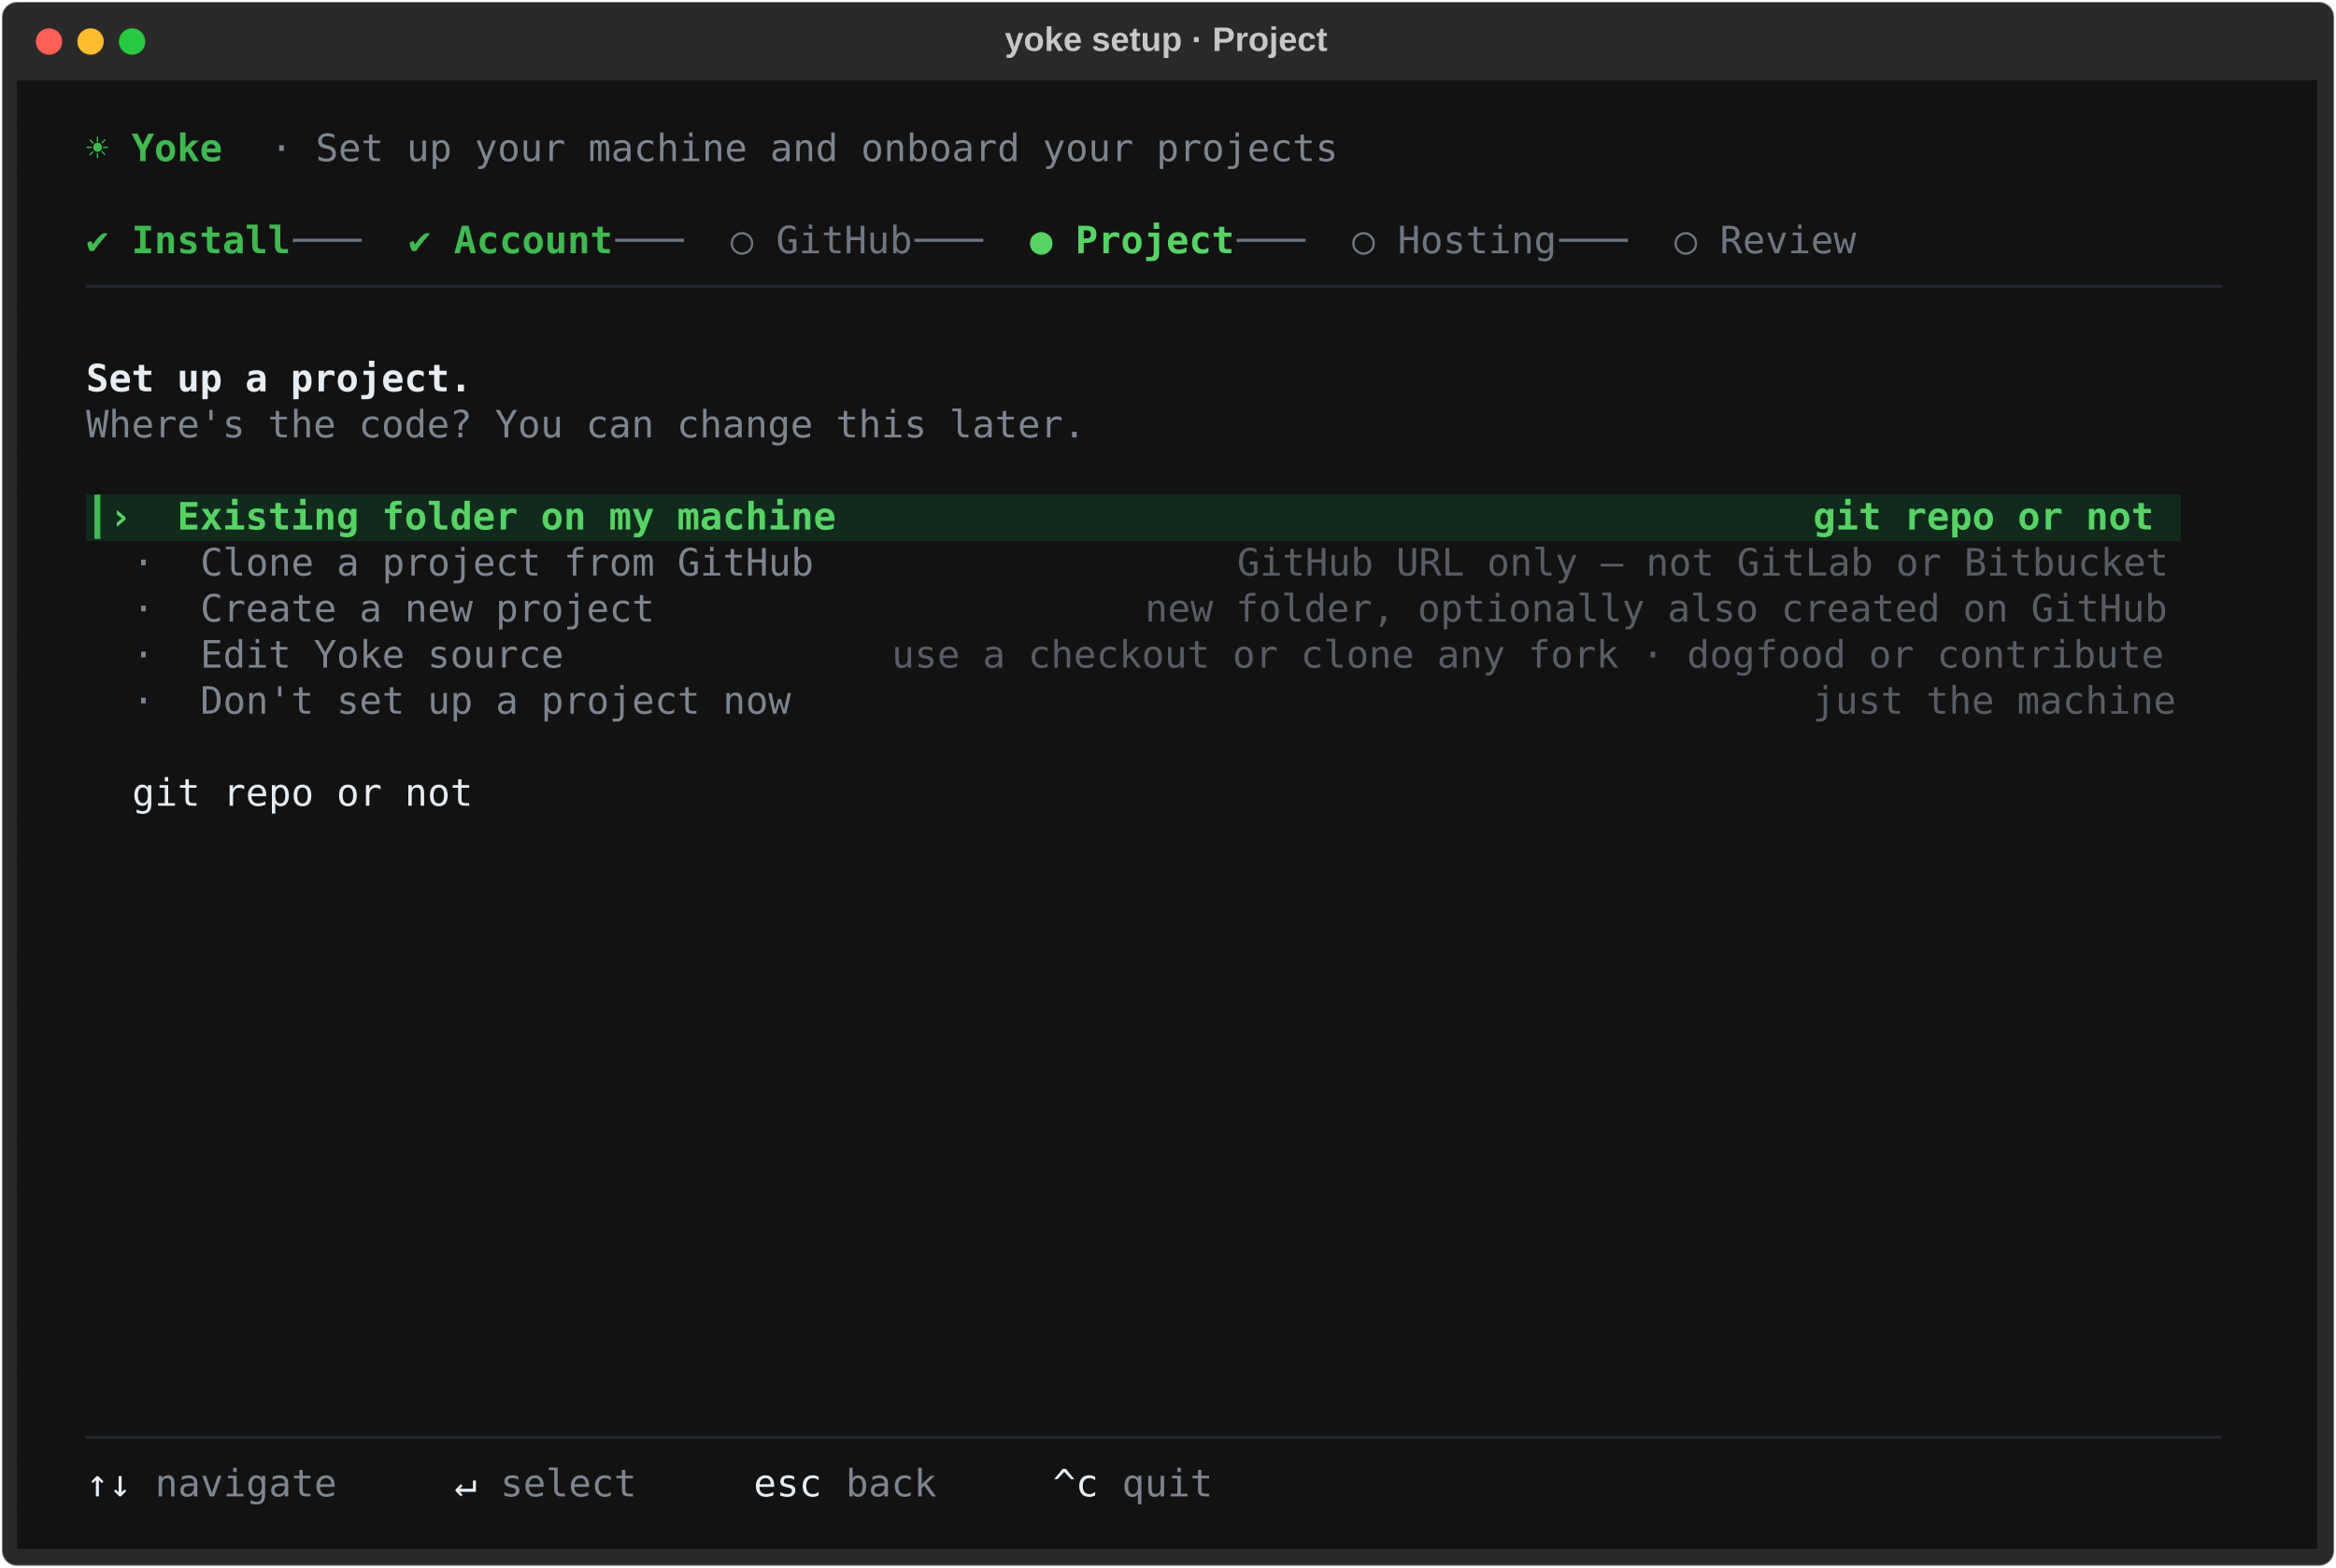
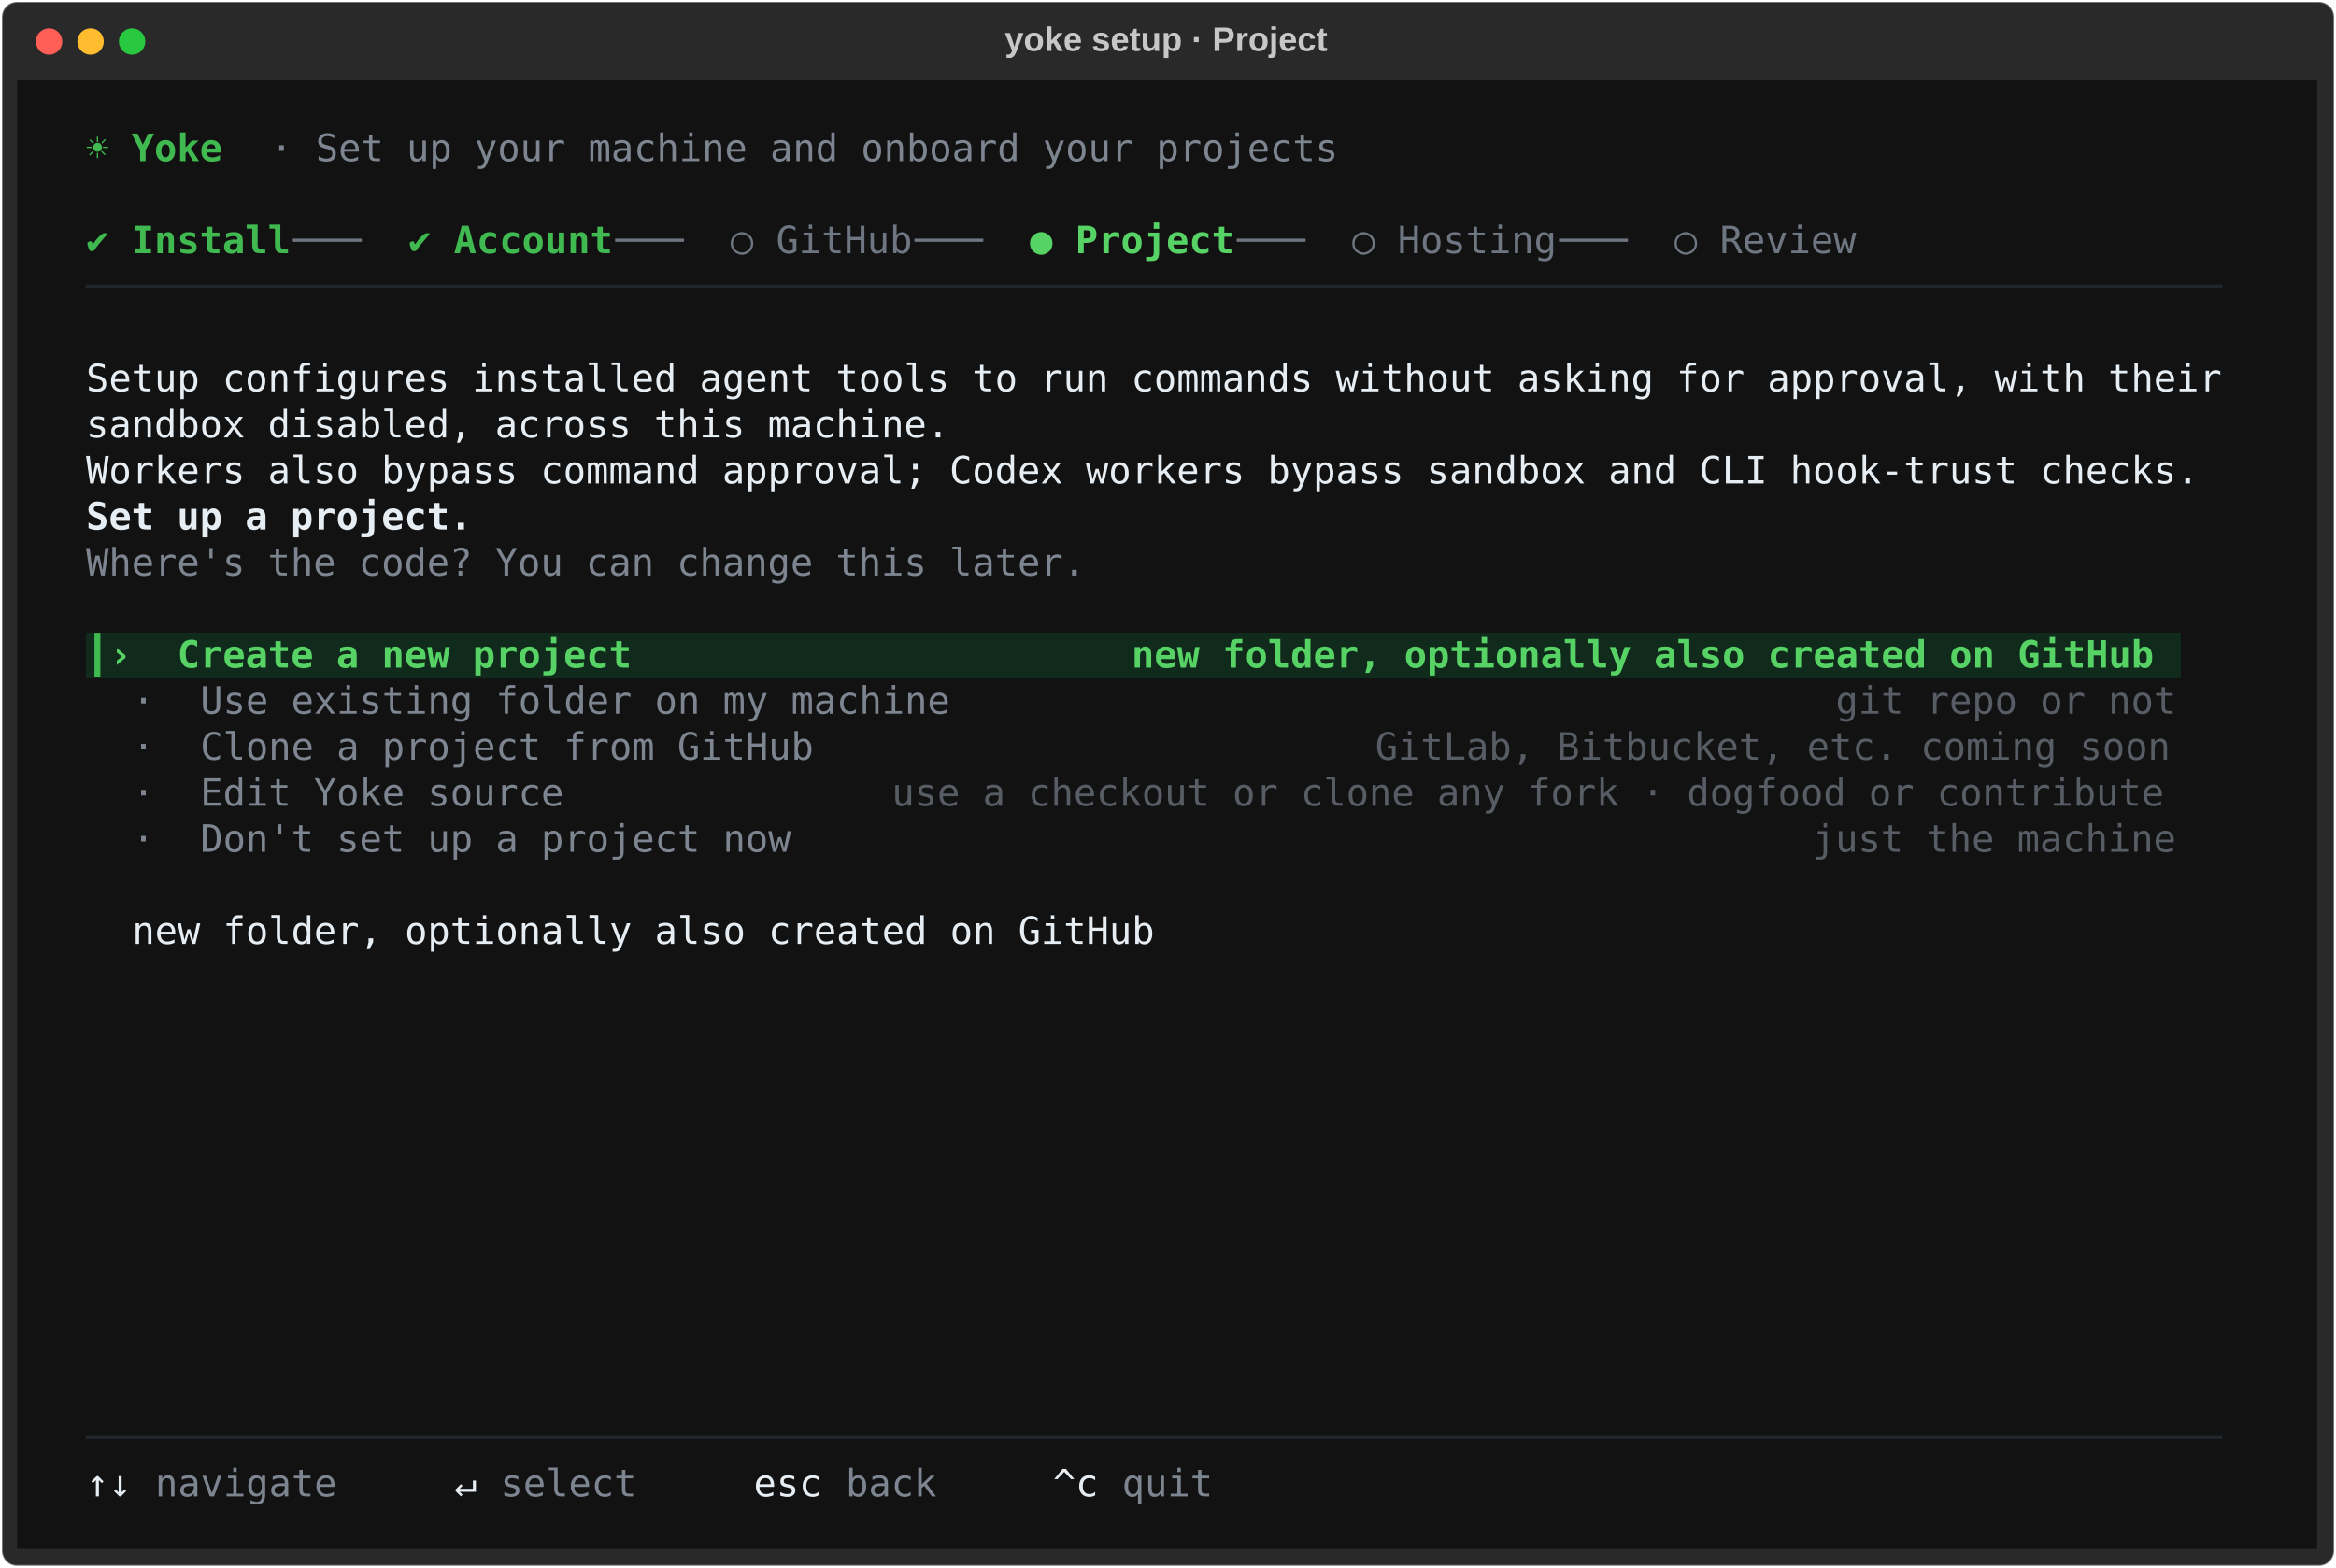
<svg xmlns="http://www.w3.org/2000/svg" class="rich-terminal" viewBox="0 0 1238 830.8">
  <style>

    @font-face {
        font-family: "Fira Code";
        src: local("FiraCode-Regular"),
                url("https://cdnjs.cloudflare.com/ajax/libs/firacode/{{VERSION}}/woff2/FiraCode-Regular.woff2") format("woff2"),
                url("https://cdnjs.cloudflare.com/ajax/libs/firacode/{{VERSION}}/woff/FiraCode-Regular.woff") format("woff");
        font-style: normal;
        font-weight: 400;
    }
    @font-face {
        font-family: "Fira Code";
        src: local("FiraCode-Bold"),
                url("https://cdnjs.cloudflare.com/ajax/libs/firacode/{{VERSION}}/woff2/FiraCode-Bold.woff2") format("woff2"),
                url("https://cdnjs.cloudflare.com/ajax/libs/firacode/{{VERSION}}/woff/FiraCode-Bold.woff") format("woff");
        font-style: bold;
        font-weight: 700;
    }

    .terminal-YOKE-matrix {
        font-family: Fira Code, monospace;
        font-size: 20px;
        line-height: 24.4px;
        font-variant-east-asian: full-width;
    }

    .terminal-YOKE-title {
        font-size: 18px;
        font-weight: bold;
        font-family: arial;
    }

.terminal-YOKE-r2 { fill: #3fb950;font-weight: bold }
.terminal-YOKE-r3 { fill: #e6edf3 }
.terminal-YOKE-r4 { fill: #7d8590 }
.terminal-YOKE-r5 { fill: #6e7681 }
.terminal-YOKE-r6 { fill: #56d364;font-weight: bold }
.terminal-YOKE-r7 { fill: #21262d }
.terminal-YOKE-r8 { fill: #e6edf3;font-weight: bold }
.terminal-YOKE-r9 { fill: #3fb950 }
.terminal-YOKE-r11 { fill: #585d65 }
    </style>
  <defs>
    <clipPath id="terminal-YOKE-clip-terminal">
      <rect x="0" y="0" width="1219.0" height="779.8" />
    </clipPath>
    <clipPath id="terminal-YOKE-line-0">
      <rect x="0" y="1.5" width="1220" height="24.65" />
    </clipPath>
    <clipPath id="terminal-YOKE-line-1">
      <rect x="0" y="25.9" width="1220" height="24.65" />
    </clipPath>
    <clipPath id="terminal-YOKE-line-2">
      <rect x="0" y="50.3" width="1220" height="24.65" />
    </clipPath>
    <clipPath id="terminal-YOKE-line-3">
      <rect x="0" y="74.7" width="1220" height="24.65" />
    </clipPath>
    <clipPath id="terminal-YOKE-line-4">
      <rect x="0" y="99.1" width="1220" height="24.65" />
    </clipPath>
    <clipPath id="terminal-YOKE-line-5">
      <rect x="0" y="123.5" width="1220" height="24.65" />
    </clipPath>
    <clipPath id="terminal-YOKE-line-6">
      <rect x="0" y="147.9" width="1220" height="24.65" />
    </clipPath>
    <clipPath id="terminal-YOKE-line-7">
      <rect x="0" y="172.3" width="1220" height="24.65" />
    </clipPath>
    <clipPath id="terminal-YOKE-line-8">
      <rect x="0" y="196.7" width="1220" height="24.65" />
    </clipPath>
    <clipPath id="terminal-YOKE-line-9">
      <rect x="0" y="221.1" width="1220" height="24.65" />
    </clipPath>
    <clipPath id="terminal-YOKE-line-10">
      <rect x="0" y="245.5" width="1220" height="24.65" />
    </clipPath>
    <clipPath id="terminal-YOKE-line-11">
      <rect x="0" y="269.9" width="1220" height="24.65" />
    </clipPath>
    <clipPath id="terminal-YOKE-line-12">
      <rect x="0" y="294.3" width="1220" height="24.65" />
    </clipPath>
    <clipPath id="terminal-YOKE-line-13">
      <rect x="0" y="318.7" width="1220" height="24.65" />
    </clipPath>
    <clipPath id="terminal-YOKE-line-14">
      <rect x="0" y="343.1" width="1220" height="24.65" />
    </clipPath>
    <clipPath id="terminal-YOKE-line-15">
      <rect x="0" y="367.5" width="1220" height="24.65" />
    </clipPath>
    <clipPath id="terminal-YOKE-line-16">
      <rect x="0" y="391.9" width="1220" height="24.65" />
    </clipPath>
    <clipPath id="terminal-YOKE-line-17">
      <rect x="0" y="416.3" width="1220" height="24.65" />
    </clipPath>
    <clipPath id="terminal-YOKE-line-18">
      <rect x="0" y="440.7" width="1220" height="24.65" />
    </clipPath>
    <clipPath id="terminal-YOKE-line-19">
      <rect x="0" y="465.1" width="1220" height="24.65" />
    </clipPath>
    <clipPath id="terminal-YOKE-line-20">
      <rect x="0" y="489.5" width="1220" height="24.65" />
    </clipPath>
    <clipPath id="terminal-YOKE-line-21">
      <rect x="0" y="513.9" width="1220" height="24.65" />
    </clipPath>
    <clipPath id="terminal-YOKE-line-22">
      <rect x="0" y="538.3" width="1220" height="24.65" />
    </clipPath>
    <clipPath id="terminal-YOKE-line-23">
      <rect x="0" y="562.7" width="1220" height="24.65" />
    </clipPath>
    <clipPath id="terminal-YOKE-line-24">
      <rect x="0" y="587.1" width="1220" height="24.65" />
    </clipPath>
    <clipPath id="terminal-YOKE-line-25">
      <rect x="0" y="611.5" width="1220" height="24.65" />
    </clipPath>
    <clipPath id="terminal-YOKE-line-26">
      <rect x="0" y="635.9" width="1220" height="24.65" />
    </clipPath>
    <clipPath id="terminal-YOKE-line-27">
      <rect x="0" y="660.3" width="1220" height="24.65" />
    </clipPath>
    <clipPath id="terminal-YOKE-line-28">
      <rect x="0" y="684.7" width="1220" height="24.65" />
    </clipPath>
    <clipPath id="terminal-YOKE-line-29">
      <rect x="0" y="709.1" width="1220" height="24.65" />
    </clipPath>
    <clipPath id="terminal-YOKE-line-30">
      <rect x="0" y="733.5" width="1220" height="24.65" />
    </clipPath>
  </defs>
  <rect fill="#292929" stroke="rgba(255,255,255,0.35)" stroke-width="1" x="1" y="1" width="1236" height="828.8" rx="8" />
  <text class="terminal-YOKE-title" fill="#c5c8c6" text-anchor="middle" x="618" y="27">yoke setup · Project</text>
  <g transform="translate(26,22)">
    <circle cx="0" cy="0" r="7" fill="#ff5f57" />
    <circle cx="22" cy="0" r="7" fill="#febc2e" />
    <circle cx="44" cy="0" r="7" fill="#28c840" />
  </g>
  <g transform="translate(9, 41)" clip-path="url(#terminal-YOKE-clip-terminal)">
    <rect fill="#121212" x="0" y="1.5" width="1220" height="24.65" shape-rendering="crispEdges" />
    <rect fill="#121212" x="0" y="25.9" width="36.6" height="24.65" shape-rendering="crispEdges" />
    <rect fill="#121212" x="36.6" y="25.9" width="73.2" height="24.65" shape-rendering="crispEdges" />
    <rect fill="#121212" x="109.8" y="25.9" width="24.4" height="24.65" shape-rendering="crispEdges" />
    <rect fill="#121212" x="134.2" y="25.9" width="573.4" height="24.65" shape-rendering="crispEdges" />
    <rect fill="#121212" x="707.6" y="25.9" width="475.8" height="24.65" shape-rendering="crispEdges" />
    <rect fill="#121212" x="1183.4" y="25.9" width="36.6" height="24.65" shape-rendering="crispEdges" />
    <rect fill="#121212" x="0" y="50.3" width="1220" height="24.65" shape-rendering="crispEdges" />
    <rect fill="#121212" x="0" y="74.7" width="36.6" height="24.65" shape-rendering="crispEdges" />
    <rect fill="#121212" x="36.6" y="74.7" width="109.8" height="24.65" shape-rendering="crispEdges" />
    <rect fill="#121212" x="146.4" y="74.7" width="61" height="24.65" shape-rendering="crispEdges" />
    <rect fill="#121212" x="207.4" y="74.7" width="109.8" height="24.65" shape-rendering="crispEdges" />
    <rect fill="#121212" x="317.2" y="74.7" width="61" height="24.65" shape-rendering="crispEdges" />
    <rect fill="#121212" x="378.2" y="74.7" width="97.6" height="24.65" shape-rendering="crispEdges" />
    <rect fill="#121212" x="475.8" y="74.7" width="61" height="24.65" shape-rendering="crispEdges" />
    <rect fill="#121212" x="536.8" y="74.7" width="109.8" height="24.65" shape-rendering="crispEdges" />
    <rect fill="#121212" x="646.6" y="74.7" width="61" height="24.65" shape-rendering="crispEdges" />
    <rect fill="#121212" x="707.6" y="74.7" width="109.8" height="24.65" shape-rendering="crispEdges" />
    <rect fill="#121212" x="817.4" y="74.7" width="61" height="24.65" shape-rendering="crispEdges" />
    <rect fill="#121212" x="878.4" y="74.7" width="97.6" height="24.65" shape-rendering="crispEdges" />
    <rect fill="#121212" x="976" y="74.7" width="207.4" height="24.65" shape-rendering="crispEdges" />
    <rect fill="#121212" x="1183.4" y="74.7" width="36.6" height="24.65" shape-rendering="crispEdges" />
    <rect fill="#121212" x="0" y="99.1" width="36.6" height="24.65" shape-rendering="crispEdges" />
    <rect fill="#121212" x="36.6" y="99.1" width="1146.8" height="24.65" shape-rendering="crispEdges" />
    <rect fill="#121212" x="1183.4" y="99.1" width="36.6" height="24.65" shape-rendering="crispEdges" />
    <rect fill="#121212" x="0" y="123.5" width="1220" height="24.65" shape-rendering="crispEdges" />
    <rect fill="#121212" x="0" y="147.9" width="36.6" height="24.65" shape-rendering="crispEdges" />
-     <rect fill="#121212" x="36.6" y="147.9" width="207.4" height="24.65" shape-rendering="crispEdges" />
-     <rect fill="#121212" x="244" y="147.9" width="939.4" height="24.65" shape-rendering="crispEdges" />
+     <rect fill="#121212" x="36.6" y="147.9" width="1146.8" height="24.65" shape-rendering="crispEdges" />
    <rect fill="#121212" x="1183.4" y="147.9" width="36.6" height="24.65" shape-rendering="crispEdges" />
    <rect fill="#121212" x="0" y="172.3" width="36.6" height="24.65" shape-rendering="crispEdges" />
-     <rect fill="#121212" x="36.6" y="172.3" width="536.8" height="24.65" shape-rendering="crispEdges" />
-     <rect fill="#121212" x="573.4" y="172.3" width="610" height="24.65" shape-rendering="crispEdges" />
+     <rect fill="#121212" x="36.6" y="172.3" width="463.6" height="24.65" shape-rendering="crispEdges" />
+     <rect fill="#121212" x="500.2" y="172.3" width="683.2" height="24.65" shape-rendering="crispEdges" />
    <rect fill="#121212" x="1183.4" y="172.3" width="36.6" height="24.65" shape-rendering="crispEdges" />
    <rect fill="#121212" x="0" y="196.7" width="36.6" height="24.65" shape-rendering="crispEdges" />
-     <rect fill="#121212" x="36.6" y="196.7" width="0" height="24.65" shape-rendering="crispEdges" />
-     <rect fill="#121212" x="36.6" y="196.7" width="1146.8" height="24.65" shape-rendering="crispEdges" />
+     <rect fill="#121212" x="36.6" y="196.7" width="1134.6" height="24.65" shape-rendering="crispEdges" />
+     <rect fill="#121212" x="1171.2" y="196.7" width="12.2" height="24.65" shape-rendering="crispEdges" />
    <rect fill="#121212" x="1183.4" y="196.7" width="36.6" height="24.65" shape-rendering="crispEdges" />
    <rect fill="#121212" x="0" y="221.1" width="36.6" height="24.65" shape-rendering="crispEdges" />
-     <rect fill="#102a1c" x="36.6" y="221.1" width="12.2" height="24.65" shape-rendering="crispEdges" />
-     <rect fill="#102a1c" x="48.8" y="221.1" width="1098" height="24.65" shape-rendering="crispEdges" />
-     <rect fill="#121212" x="1146.8" y="221.1" width="36.6" height="24.65" shape-rendering="crispEdges" />
+     <rect fill="#121212" x="36.6" y="221.1" width="207.4" height="24.65" shape-rendering="crispEdges" />
+     <rect fill="#121212" x="244" y="221.1" width="939.4" height="24.65" shape-rendering="crispEdges" />
    <rect fill="#121212" x="1183.4" y="221.1" width="36.6" height="24.65" shape-rendering="crispEdges" />
    <rect fill="#121212" x="0" y="245.5" width="36.6" height="24.65" shape-rendering="crispEdges" />
-     <rect fill="#121212" x="36.6" y="245.5" width="12.2" height="24.65" shape-rendering="crispEdges" />
-     <rect fill="#121212" x="48.8" y="245.5" width="12.2" height="24.65" shape-rendering="crispEdges" />
-     <rect fill="#121212" x="61" y="245.5" width="585.6" height="24.65" shape-rendering="crispEdges" />
-     <rect fill="#121212" x="646.6" y="245.5" width="500.2" height="24.65" shape-rendering="crispEdges" />
-     <rect fill="#121212" x="1146.8" y="245.5" width="36.6" height="24.65" shape-rendering="crispEdges" />
+     <rect fill="#121212" x="36.6" y="245.5" width="536.8" height="24.65" shape-rendering="crispEdges" />
+     <rect fill="#121212" x="573.4" y="245.5" width="610" height="24.65" shape-rendering="crispEdges" />
    <rect fill="#121212" x="1183.4" y="245.5" width="36.6" height="24.65" shape-rendering="crispEdges" />
    <rect fill="#121212" x="0" y="269.9" width="36.6" height="24.65" shape-rendering="crispEdges" />
-     <rect fill="#121212" x="36.6" y="269.9" width="12.2" height="24.65" shape-rendering="crispEdges" />
-     <rect fill="#121212" x="48.8" y="269.9" width="12.2" height="24.65" shape-rendering="crispEdges" />
-     <rect fill="#121212" x="61" y="269.9" width="536.8" height="24.65" shape-rendering="crispEdges" />
-     <rect fill="#121212" x="597.8" y="269.9" width="549" height="24.65" shape-rendering="crispEdges" />
-     <rect fill="#121212" x="1146.8" y="269.9" width="36.6" height="24.65" shape-rendering="crispEdges" />
+     <rect fill="#121212" x="36.6" y="269.9" width="0" height="24.65" shape-rendering="crispEdges" />
+     <rect fill="#121212" x="36.6" y="269.9" width="1146.8" height="24.65" shape-rendering="crispEdges" />
    <rect fill="#121212" x="1183.4" y="269.9" width="36.6" height="24.65" shape-rendering="crispEdges" />
    <rect fill="#121212" x="0" y="294.3" width="36.6" height="24.65" shape-rendering="crispEdges" />
-     <rect fill="#121212" x="36.6" y="294.3" width="12.2" height="24.65" shape-rendering="crispEdges" />
-     <rect fill="#121212" x="48.8" y="294.3" width="12.2" height="24.65" shape-rendering="crispEdges" />
-     <rect fill="#121212" x="61" y="294.3" width="402.6" height="24.65" shape-rendering="crispEdges" />
-     <rect fill="#121212" x="463.6" y="294.3" width="683.2" height="24.65" shape-rendering="crispEdges" />
+     <rect fill="#102a1c" x="36.6" y="294.3" width="12.2" height="24.65" shape-rendering="crispEdges" />
+     <rect fill="#102a1c" x="48.8" y="294.3" width="1098" height="24.65" shape-rendering="crispEdges" />
    <rect fill="#121212" x="1146.8" y="294.3" width="36.6" height="24.65" shape-rendering="crispEdges" />
    <rect fill="#121212" x="1183.4" y="294.3" width="36.6" height="24.65" shape-rendering="crispEdges" />
    <rect fill="#121212" x="0" y="318.7" width="36.6" height="24.65" shape-rendering="crispEdges" />
    <rect fill="#121212" x="36.6" y="318.7" width="12.2" height="24.65" shape-rendering="crispEdges" />
    <rect fill="#121212" x="48.8" y="318.7" width="12.2" height="24.65" shape-rendering="crispEdges" />
-     <rect fill="#121212" x="61" y="318.7" width="890.6" height="24.65" shape-rendering="crispEdges" />
-     <rect fill="#121212" x="951.6" y="318.7" width="195.2" height="24.65" shape-rendering="crispEdges" />
+     <rect fill="#121212" x="61" y="318.7" width="902.8" height="24.65" shape-rendering="crispEdges" />
+     <rect fill="#121212" x="963.8" y="318.7" width="183" height="24.65" shape-rendering="crispEdges" />
    <rect fill="#121212" x="1146.8" y="318.7" width="36.6" height="24.65" shape-rendering="crispEdges" />
    <rect fill="#121212" x="1183.4" y="318.7" width="36.6" height="24.65" shape-rendering="crispEdges" />
    <rect fill="#121212" x="0" y="343.1" width="36.6" height="24.65" shape-rendering="crispEdges" />
-     <rect fill="#121212" x="36.6" y="343.1" width="1110.2" height="24.65" shape-rendering="crispEdges" />
+     <rect fill="#121212" x="36.6" y="343.1" width="12.2" height="24.65" shape-rendering="crispEdges" />
+     <rect fill="#121212" x="48.8" y="343.1" width="12.2" height="24.65" shape-rendering="crispEdges" />
+     <rect fill="#121212" x="61" y="343.1" width="658.8" height="24.65" shape-rendering="crispEdges" />
+     <rect fill="#121212" x="719.8" y="343.1" width="427" height="24.65" shape-rendering="crispEdges" />
    <rect fill="#121212" x="1146.8" y="343.1" width="36.6" height="24.65" shape-rendering="crispEdges" />
    <rect fill="#121212" x="1183.4" y="343.1" width="36.6" height="24.65" shape-rendering="crispEdges" />
    <rect fill="#121212" x="0" y="367.5" width="36.6" height="24.65" shape-rendering="crispEdges" />
-     <rect fill="#121212" x="36.6" y="367.5" width="24.4" height="24.65" shape-rendering="crispEdges" />
-     <rect fill="#121212" x="61" y="367.5" width="183" height="24.65" shape-rendering="crispEdges" />
-     <rect fill="#121212" x="244" y="367.5" width="866.2" height="24.65" shape-rendering="crispEdges" />
-     <rect fill="#121212" x="1110.2" y="367.5" width="36.6" height="24.65" shape-rendering="crispEdges" />
+     <rect fill="#121212" x="36.6" y="367.5" width="12.2" height="24.65" shape-rendering="crispEdges" />
+     <rect fill="#121212" x="48.8" y="367.5" width="12.2" height="24.65" shape-rendering="crispEdges" />
+     <rect fill="#121212" x="61" y="367.5" width="402.6" height="24.65" shape-rendering="crispEdges" />
+     <rect fill="#121212" x="463.6" y="367.5" width="683.2" height="24.65" shape-rendering="crispEdges" />
    <rect fill="#121212" x="1146.8" y="367.5" width="36.6" height="24.65" shape-rendering="crispEdges" />
    <rect fill="#121212" x="1183.4" y="367.5" width="36.6" height="24.65" shape-rendering="crispEdges" />
    <rect fill="#121212" x="0" y="391.9" width="36.6" height="24.65" shape-rendering="crispEdges" />
-     <rect fill="#121212" x="36.6" y="391.9" width="1146.8" height="24.65" shape-rendering="crispEdges" />
+     <rect fill="#121212" x="36.6" y="391.9" width="12.2" height="24.65" shape-rendering="crispEdges" />
+     <rect fill="#121212" x="48.8" y="391.9" width="12.2" height="24.65" shape-rendering="crispEdges" />
+     <rect fill="#121212" x="61" y="391.9" width="890.6" height="24.65" shape-rendering="crispEdges" />
+     <rect fill="#121212" x="951.6" y="391.9" width="195.2" height="24.65" shape-rendering="crispEdges" />
+     <rect fill="#121212" x="1146.8" y="391.9" width="36.6" height="24.65" shape-rendering="crispEdges" />
    <rect fill="#121212" x="1183.4" y="391.9" width="36.6" height="24.65" shape-rendering="crispEdges" />
    <rect fill="#121212" x="0" y="416.3" width="36.6" height="24.65" shape-rendering="crispEdges" />
-     <rect fill="#121212" x="36.6" y="416.3" width="1146.8" height="24.65" shape-rendering="crispEdges" />
+     <rect fill="#121212" x="36.6" y="416.3" width="1110.2" height="24.65" shape-rendering="crispEdges" />
+     <rect fill="#121212" x="1146.8" y="416.3" width="36.6" height="24.65" shape-rendering="crispEdges" />
    <rect fill="#121212" x="1183.4" y="416.3" width="36.6" height="24.65" shape-rendering="crispEdges" />
    <rect fill="#121212" x="0" y="440.7" width="36.6" height="24.65" shape-rendering="crispEdges" />
-     <rect fill="#121212" x="36.6" y="440.7" width="1146.8" height="24.65" shape-rendering="crispEdges" />
+     <rect fill="#121212" x="36.6" y="440.7" width="24.4" height="24.65" shape-rendering="crispEdges" />
+     <rect fill="#121212" x="61" y="440.7" width="549" height="24.65" shape-rendering="crispEdges" />
+     <rect fill="#121212" x="610" y="440.7" width="500.2" height="24.65" shape-rendering="crispEdges" />
+     <rect fill="#121212" x="1110.2" y="440.7" width="36.6" height="24.65" shape-rendering="crispEdges" />
+     <rect fill="#121212" x="1146.8" y="440.7" width="36.6" height="24.65" shape-rendering="crispEdges" />
    <rect fill="#121212" x="1183.4" y="440.7" width="36.6" height="24.65" shape-rendering="crispEdges" />
    <rect fill="#121212" x="0" y="465.1" width="36.6" height="24.65" shape-rendering="crispEdges" />
    <rect fill="#121212" x="36.6" y="465.1" width="1146.8" height="24.65" shape-rendering="crispEdges" />
    <rect fill="#121212" x="1183.4" y="465.1" width="36.6" height="24.65" shape-rendering="crispEdges" />
    <rect fill="#121212" x="0" y="489.5" width="36.6" height="24.65" shape-rendering="crispEdges" />
    <rect fill="#121212" x="36.6" y="489.5" width="1146.8" height="24.65" shape-rendering="crispEdges" />
    <rect fill="#121212" x="1183.4" y="489.5" width="36.6" height="24.65" shape-rendering="crispEdges" />
    <rect fill="#121212" x="0" y="513.9" width="36.6" height="24.65" shape-rendering="crispEdges" />
    <rect fill="#121212" x="36.6" y="513.9" width="1146.8" height="24.65" shape-rendering="crispEdges" />
    <rect fill="#121212" x="1183.4" y="513.9" width="36.6" height="24.65" shape-rendering="crispEdges" />
    <rect fill="#121212" x="0" y="538.3" width="36.6" height="24.65" shape-rendering="crispEdges" />
    <rect fill="#121212" x="36.6" y="538.3" width="1146.8" height="24.65" shape-rendering="crispEdges" />
    <rect fill="#121212" x="1183.4" y="538.3" width="36.6" height="24.65" shape-rendering="crispEdges" />
    <rect fill="#121212" x="0" y="562.7" width="36.6" height="24.65" shape-rendering="crispEdges" />
    <rect fill="#121212" x="36.6" y="562.7" width="1146.8" height="24.65" shape-rendering="crispEdges" />
    <rect fill="#121212" x="1183.4" y="562.7" width="36.6" height="24.65" shape-rendering="crispEdges" />
    <rect fill="#121212" x="0" y="587.1" width="36.6" height="24.65" shape-rendering="crispEdges" />
    <rect fill="#121212" x="36.6" y="587.1" width="1146.8" height="24.65" shape-rendering="crispEdges" />
    <rect fill="#121212" x="1183.4" y="587.1" width="36.6" height="24.65" shape-rendering="crispEdges" />
    <rect fill="#121212" x="0" y="611.5" width="36.6" height="24.65" shape-rendering="crispEdges" />
    <rect fill="#121212" x="36.6" y="611.5" width="1146.8" height="24.65" shape-rendering="crispEdges" />
    <rect fill="#121212" x="1183.4" y="611.5" width="36.6" height="24.65" shape-rendering="crispEdges" />
    <rect fill="#121212" x="0" y="635.9" width="36.6" height="24.65" shape-rendering="crispEdges" />
    <rect fill="#121212" x="36.6" y="635.9" width="1146.8" height="24.65" shape-rendering="crispEdges" />
    <rect fill="#121212" x="1183.4" y="635.9" width="36.6" height="24.65" shape-rendering="crispEdges" />
    <rect fill="#121212" x="0" y="660.3" width="36.6" height="24.65" shape-rendering="crispEdges" />
    <rect fill="#121212" x="36.6" y="660.3" width="1146.8" height="24.65" shape-rendering="crispEdges" />
    <rect fill="#121212" x="1183.4" y="660.3" width="36.6" height="24.65" shape-rendering="crispEdges" />
    <rect fill="#121212" x="0" y="684.7" width="36.6" height="24.65" shape-rendering="crispEdges" />
    <rect fill="#121212" x="36.6" y="684.7" width="1146.8" height="24.65" shape-rendering="crispEdges" />
    <rect fill="#121212" x="1183.4" y="684.7" width="36.6" height="24.65" shape-rendering="crispEdges" />
    <rect fill="#121212" x="0" y="709.1" width="36.6" height="24.65" shape-rendering="crispEdges" />
    <rect fill="#121212" x="36.6" y="709.1" width="1146.8" height="24.65" shape-rendering="crispEdges" />
    <rect fill="#121212" x="1183.4" y="709.1" width="36.6" height="24.65" shape-rendering="crispEdges" />
    <rect fill="#121212" x="0" y="733.5" width="36.6" height="24.65" shape-rendering="crispEdges" />
    <rect fill="#121212" x="36.6" y="733.5" width="24.4" height="24.65" shape-rendering="crispEdges" />
    <rect fill="#121212" x="61" y="733.5" width="12.2" height="24.65" shape-rendering="crispEdges" />
    <rect fill="#121212" x="73.2" y="733.5" width="97.6" height="24.65" shape-rendering="crispEdges" />
    <rect fill="#121212" x="170.8" y="733.5" width="61" height="24.65" shape-rendering="crispEdges" />
    <rect fill="#121212" x="231.8" y="733.5" width="12.2" height="24.65" shape-rendering="crispEdges" />
    <rect fill="#121212" x="244" y="733.5" width="12.2" height="24.65" shape-rendering="crispEdges" />
    <rect fill="#121212" x="256.2" y="733.5" width="73.2" height="24.65" shape-rendering="crispEdges" />
    <rect fill="#121212" x="329.4" y="733.5" width="61" height="24.65" shape-rendering="crispEdges" />
    <rect fill="#121212" x="390.4" y="733.5" width="36.6" height="24.65" shape-rendering="crispEdges" />
    <rect fill="#121212" x="427" y="733.5" width="12.2" height="24.65" shape-rendering="crispEdges" />
    <rect fill="#121212" x="439.2" y="733.5" width="48.8" height="24.65" shape-rendering="crispEdges" />
    <rect fill="#121212" x="488" y="733.5" width="61" height="24.65" shape-rendering="crispEdges" />
    <rect fill="#121212" x="549" y="733.5" width="24.4" height="24.65" shape-rendering="crispEdges" />
    <rect fill="#121212" x="573.4" y="733.5" width="12.2" height="24.65" shape-rendering="crispEdges" />
    <rect fill="#121212" x="585.6" y="733.5" width="48.8" height="24.65" shape-rendering="crispEdges" />
    <rect fill="#121212" x="634.4" y="733.5" width="549" height="24.65" shape-rendering="crispEdges" />
    <rect fill="#121212" x="1183.4" y="733.5" width="36.6" height="24.65" shape-rendering="crispEdges" />
    <rect fill="#121212" x="0" y="757.9" width="1220" height="24.65" shape-rendering="crispEdges" />
    <g class="terminal-YOKE-matrix">
      <text class="terminal-YOKE-r2" x="36.6" y="44.4" textLength="73.2" clip-path="url(#terminal-YOKE-line-1)">☀ Yoke</text>
      <text class="terminal-YOKE-r4" x="134.2" y="44.4" textLength="573.4" clip-path="url(#terminal-YOKE-line-1)">· Set up your machine and onboard your projects</text>
      <text class="terminal-YOKE-r2" x="36.6" y="93.2" textLength="109.8" clip-path="url(#terminal-YOKE-line-3)">✔ Install</text>
      <text class="terminal-YOKE-r5" x="146.4" y="93.2" textLength="61" clip-path="url(#terminal-YOKE-line-3)"> ─── </text>
      <text class="terminal-YOKE-r2" x="207.4" y="93.2" textLength="109.8" clip-path="url(#terminal-YOKE-line-3)">✔ Account</text>
      <text class="terminal-YOKE-r5" x="317.2" y="93.2" textLength="61" clip-path="url(#terminal-YOKE-line-3)"> ─── </text>
      <text class="terminal-YOKE-r5" x="378.2" y="93.2" textLength="97.6" clip-path="url(#terminal-YOKE-line-3)">○ GitHub</text>
      <text class="terminal-YOKE-r5" x="475.8" y="93.2" textLength="61" clip-path="url(#terminal-YOKE-line-3)"> ─── </text>
      <text class="terminal-YOKE-r6" x="536.8" y="93.2" textLength="109.8" clip-path="url(#terminal-YOKE-line-3)">● Project</text>
      <text class="terminal-YOKE-r5" x="646.6" y="93.2" textLength="61" clip-path="url(#terminal-YOKE-line-3)"> ─── </text>
      <text class="terminal-YOKE-r5" x="707.6" y="93.2" textLength="109.8" clip-path="url(#terminal-YOKE-line-3)">○ Hosting</text>
      <text class="terminal-YOKE-r5" x="817.4" y="93.2" textLength="61" clip-path="url(#terminal-YOKE-line-3)"> ─── </text>
      <text class="terminal-YOKE-r5" x="878.4" y="93.2" textLength="97.6" clip-path="url(#terminal-YOKE-line-3)">○ Review</text>
      <text class="terminal-YOKE-r7" x="36.6" y="117.6" textLength="1146.8" clip-path="url(#terminal-YOKE-line-4)">──────────────────────────────────────────────────────────────────────────────────────────────</text>
-       <text class="terminal-YOKE-r8" x="36.6" y="166.4" textLength="207.4" clip-path="url(#terminal-YOKE-line-6)">Set up a project.</text>
-       <text class="terminal-YOKE-r4" x="36.6" y="190.8" textLength="536.8" clip-path="url(#terminal-YOKE-line-7)">Where's the code? You can change this later.</text>
-       <text class="terminal-YOKE-r9" x="36.6" y="239.6" textLength="12.2" clip-path="url(#terminal-YOKE-line-9)">┃</text>
-       <text class="terminal-YOKE-r6" x="48.8" y="239.6" textLength="1098" clip-path="url(#terminal-YOKE-line-9)">›  Existing folder on my machine                                           git repo or not</text>
-       <text class="terminal-YOKE-r4" x="61" y="264" textLength="585.6" clip-path="url(#terminal-YOKE-line-10)">·  Clone a project from GitHub                  </text>
-       <text class="terminal-YOKE-r11" x="646.6" y="264" textLength="500.2" clip-path="url(#terminal-YOKE-line-10)">GitHub URL only — not GitLab or Bitbucket</text>
-       <text class="terminal-YOKE-r4" x="61" y="288.4" textLength="536.8" clip-path="url(#terminal-YOKE-line-11)">·  Create a new project                     </text>
-       <text class="terminal-YOKE-r11" x="597.8" y="288.4" textLength="549" clip-path="url(#terminal-YOKE-line-11)">new folder, optionally also created on GitHub</text>
-       <text class="terminal-YOKE-r4" x="61" y="312.8" textLength="402.6" clip-path="url(#terminal-YOKE-line-12)">·  Edit Yoke source              </text>
-       <text class="terminal-YOKE-r11" x="463.6" y="312.8" textLength="683.2" clip-path="url(#terminal-YOKE-line-12)">use a checkout or clone any fork · dogfood or contribute</text>
-       <text class="terminal-YOKE-r4" x="61" y="337.2" textLength="890.6" clip-path="url(#terminal-YOKE-line-13)">·  Don't set up a project now                                            </text>
-       <text class="terminal-YOKE-r11" x="951.6" y="337.2" textLength="195.2" clip-path="url(#terminal-YOKE-line-13)">just the machine</text>
-       <text class="terminal-YOKE-r3" x="61" y="386" textLength="183" clip-path="url(#terminal-YOKE-line-15)">git repo or not</text>
+       <text class="terminal-YOKE-r3" x="36.6" y="166.4" textLength="1146.8" clip-path="url(#terminal-YOKE-line-6)">Setup configures installed agent tools to run commands without asking for approval, with their</text>
+       <text class="terminal-YOKE-r3" x="36.6" y="190.8" textLength="463.6" clip-path="url(#terminal-YOKE-line-7)">sandbox disabled, across this machine.</text>
+       <text class="terminal-YOKE-r3" x="36.6" y="215.2" textLength="1134.6" clip-path="url(#terminal-YOKE-line-8)">Workers also bypass command approval; Codex workers bypass sandbox and CLI hook-trust checks.</text>
+       <text class="terminal-YOKE-r8" x="36.6" y="239.6" textLength="207.4" clip-path="url(#terminal-YOKE-line-9)">Set up a project.</text>
+       <text class="terminal-YOKE-r4" x="36.6" y="264" textLength="536.8" clip-path="url(#terminal-YOKE-line-10)">Where's the code? You can change this later.</text>
+       <text class="terminal-YOKE-r9" x="36.6" y="312.8" textLength="12.2" clip-path="url(#terminal-YOKE-line-12)">┃</text>
+       <text class="terminal-YOKE-r6" x="48.8" y="312.8" textLength="1098" clip-path="url(#terminal-YOKE-line-12)">›  Create a new project                      new folder, optionally also created on GitHub</text>
+       <text class="terminal-YOKE-r4" x="61" y="337.2" textLength="902.8" clip-path="url(#terminal-YOKE-line-13)">·  Use existing folder on my machine                                      </text>
+       <text class="terminal-YOKE-r11" x="963.8" y="337.2" textLength="183" clip-path="url(#terminal-YOKE-line-13)">git repo or not</text>
+       <text class="terminal-YOKE-r4" x="61" y="361.6" textLength="658.8" clip-path="url(#terminal-YOKE-line-14)">·  Clone a project from GitHub                        </text>
+       <text class="terminal-YOKE-r11" x="719.8" y="361.6" textLength="427" clip-path="url(#terminal-YOKE-line-14)">GitLab, Bitbucket, etc. coming soon</text>
+       <text class="terminal-YOKE-r4" x="61" y="386" textLength="402.6" clip-path="url(#terminal-YOKE-line-15)">·  Edit Yoke source              </text>
+       <text class="terminal-YOKE-r11" x="463.6" y="386" textLength="683.2" clip-path="url(#terminal-YOKE-line-15)">use a checkout or clone any fork · dogfood or contribute</text>
+       <text class="terminal-YOKE-r4" x="61" y="410.4" textLength="890.6" clip-path="url(#terminal-YOKE-line-16)">·  Don't set up a project now                                            </text>
+       <text class="terminal-YOKE-r11" x="951.6" y="410.4" textLength="195.2" clip-path="url(#terminal-YOKE-line-16)">just the machine</text>
+       <text class="terminal-YOKE-r3" x="61" y="459.2" textLength="549" clip-path="url(#terminal-YOKE-line-18)">new folder, optionally also created on GitHub</text>
      <text class="terminal-YOKE-r7" x="36.6" y="727.6" textLength="1146.8" clip-path="url(#terminal-YOKE-line-29)">──────────────────────────────────────────────────────────────────────────────────────────────</text>
      <text class="terminal-YOKE-r3" x="36.6" y="752" textLength="24.4" clip-path="url(#terminal-YOKE-line-30)">↑↓</text>
      <text class="terminal-YOKE-r4" x="73.2" y="752" textLength="97.6" clip-path="url(#terminal-YOKE-line-30)">navigate</text>
      <text class="terminal-YOKE-r3" x="231.8" y="752" textLength="12.2" clip-path="url(#terminal-YOKE-line-30)">↵</text>
      <text class="terminal-YOKE-r4" x="256.2" y="752" textLength="73.2" clip-path="url(#terminal-YOKE-line-30)">select</text>
      <text class="terminal-YOKE-r3" x="390.4" y="752" textLength="36.6" clip-path="url(#terminal-YOKE-line-30)">esc</text>
      <text class="terminal-YOKE-r4" x="439.2" y="752" textLength="48.8" clip-path="url(#terminal-YOKE-line-30)">back</text>
      <text class="terminal-YOKE-r3" x="549" y="752" textLength="24.4" clip-path="url(#terminal-YOKE-line-30)">^c</text>
      <text class="terminal-YOKE-r4" x="585.6" y="752" textLength="48.8" clip-path="url(#terminal-YOKE-line-30)">quit</text>
    </g>
  </g>
</svg>
